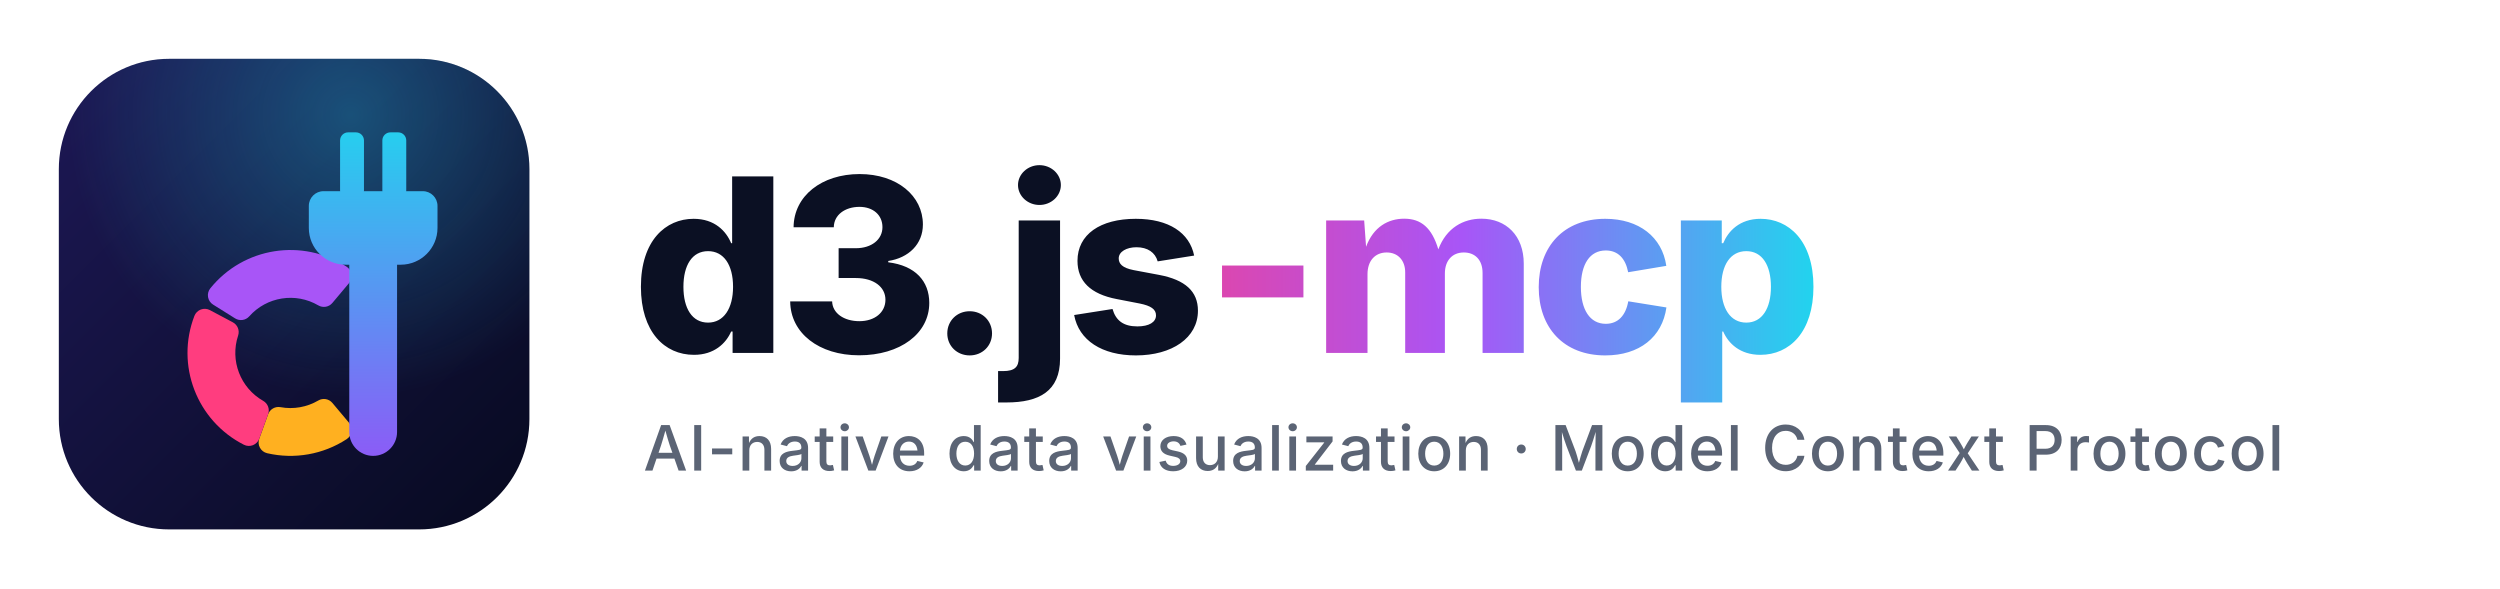
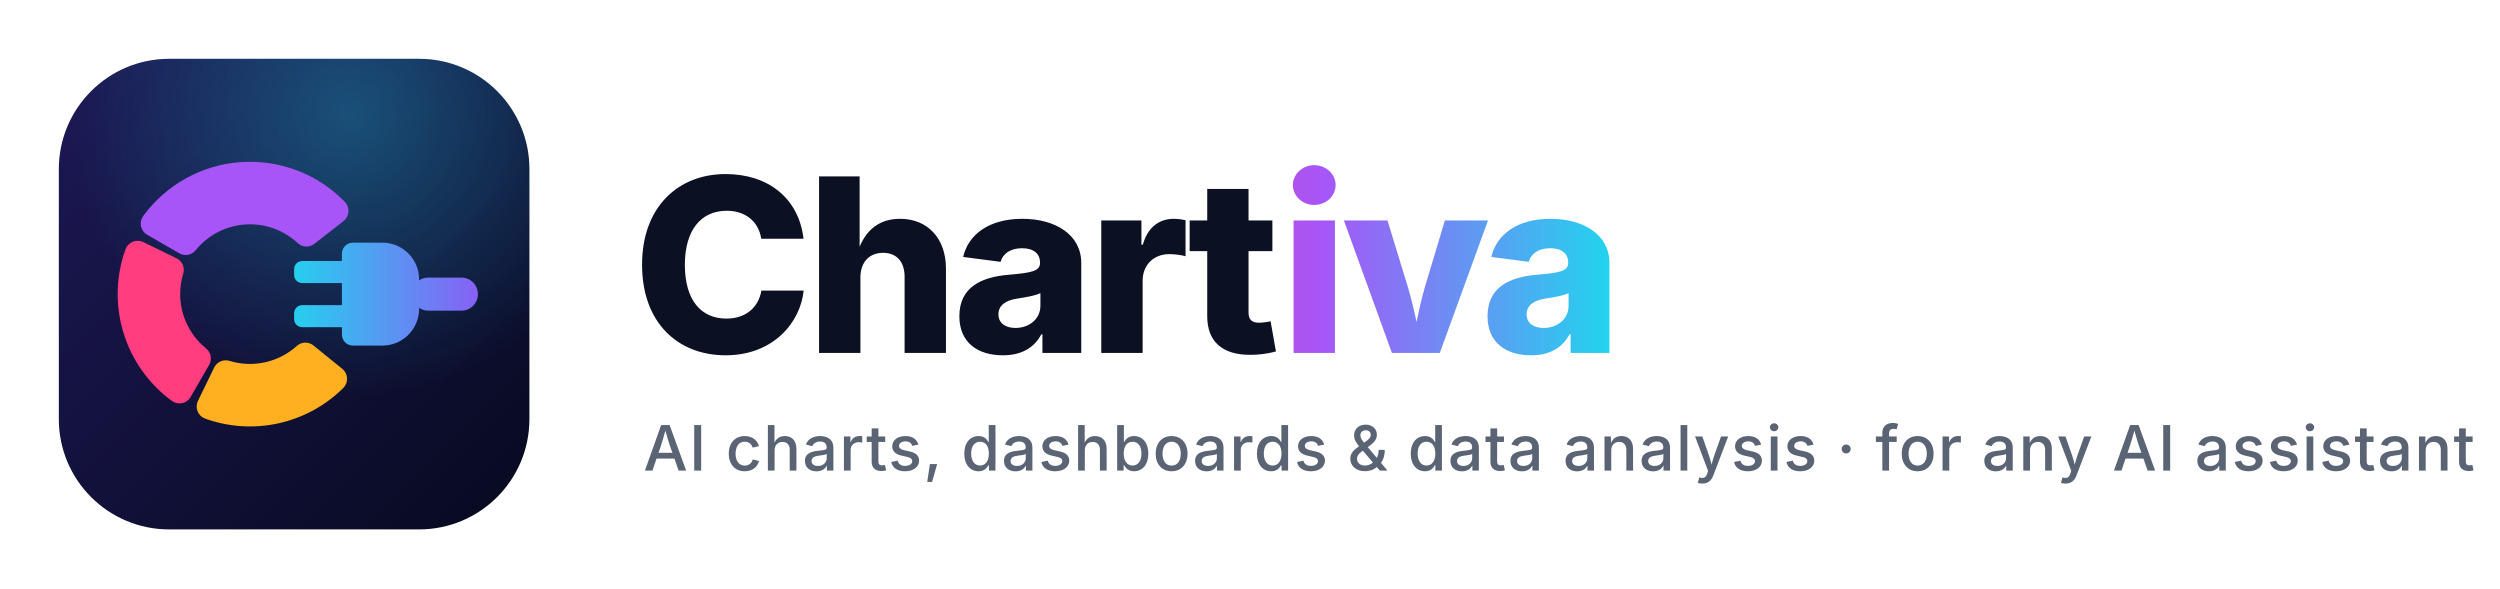
<svg xmlns="http://www.w3.org/2000/svg" viewBox="0 0 680 160" role="img" aria-labelledby="t d">
  <g transform="translate(16 16)">
    <defs>
      <linearGradient id="m-tile" x1="0" y1="0" x2="1" y2="1">
        <stop offset="0" stop-color="#1D1856" />
        <stop offset="1" stop-color="#070A1F" />
      </linearGradient>
      <radialGradient id="m-glow" cx="0.62" cy="0.12" r="0.6">
        <stop offset="0" stop-color="#22D3EE" stop-opacity="0.32" />
        <stop offset="1" stop-color="#22D3EE" stop-opacity="0" />
      </radialGradient>
-       <linearGradient id="m-stem" gradientUnits="userSpaceOnUse" x1="0" y1="108" x2="0" y2="16">
+       <linearGradient id="m-stem" gradientUnits="userSpaceOnUse" x1="116" y1="0" x2="62" y2="0">
        <stop offset="0" stop-color="#8B5CF6" />
        <stop offset="1" stop-color="#22D3EE" />
      </linearGradient>
    </defs>
    <rect width="128" height="128" rx="30" fill="url(#m-tile)" />
    <rect width="128" height="128" rx="30" fill="url(#m-glow)" />
-     <g transform="translate(17 0)">
-       <g transform="translate(46 80)">
-         <path fill="#FFB020" d="M15.95,19.01A3,3,0,0,1,15.29,23.45A28,28,0,0,1,-6.35,27.27A3,3,0,0,1,-8.48,23.32L-6.07,16.67A3,3,0,0,1,-2.70,14.75A15,15,0,0,0,7.59,12.93A3,3,0,0,1,11.40,13.59Z" />
-         <path fill="#FF3D7F" d="M-8.48,23.32A3,3,0,0,1,-12.66,24.97A28,28,0,0,1,-26.12,-10.08A3,3,0,0,1,-21.91,-11.65L-15.67,-8.33A3,3,0,0,1,-14.23,-4.73A15,15,0,0,0,-7.40,13.04A3,3,0,0,1,-6.07,16.67Z" />
-         <path fill="#A855F7" d="M-21.04,-13.15A3,3,0,0,1,-21.79,-17.58A28,28,0,0,1,15.29,-23.45A3,3,0,0,1,15.95,-19.01L11.40,-13.59A3,3,0,0,1,7.59,-12.93A15,15,0,0,0,-11.21,-9.95A3,3,0,0,1,-15.05,-9.40Z" />
-       </g>
-       <rect x="62" y="44" width="13" height="64" rx="6.5" fill="url(#m-stem)" />
-       <path d="M55 36 h27 a4 4 0 0 1 4 4 v6 a10 10 0 0 1 -10 10 h-15 a10 10 0 0 1 -10 -10 v-6 a4 4 0 0 1 4 -4 z" fill="url(#m-stem)" />
-       <rect x="59.5" y="20" width="6.5" height="18" rx="2.2" fill="url(#m-stem)" />
-       <rect x="71" y="20" width="6.5" height="18" rx="2.2" fill="url(#m-stem)" />
+     <g transform="translate(52 64)">
+       <path fill="#FFB020" d="M25.11,20.33A3.5,3.5,0,0,1,25.37,25.53A36,36,0,0,1,-12.20,33.86A3.5,3.5,0,0,1,-14.16,29.04L-9.74,19.97A3.5,3.5,0,0,1,-5.57,18.16A19,19,0,0,0,12.72,14.10A3.5,3.5,0,0,1,17.27,13.98Z" />
+       <path fill="#FF3D7F" d="M-16.15,27.98A3.5,3.5,0,0,1,-21.25,29.05A36,36,0,0,1,-33.86,-12.20A3.5,3.5,0,0,1,-29.04,-14.16L-19.97,-9.74A3.5,3.5,0,0,1,-18.16,-5.57A19,19,0,0,0,-11.94,14.77A3.5,3.5,0,0,1,-11.11,19.24Z" />
+       <path fill="#A855F7" d="M-27.98,-16.15A3.5,3.5,0,0,1,-29.05,-21.25A36,36,0,0,1,25.81,-25.09A3.5,3.5,0,0,1,25.46,-19.89L17.51,-13.68A3.5,3.5,0,0,1,12.97,-13.88A19,19,0,0,0,-14.77,-11.94A3.5,3.5,0,0,1,-19.24,-11.11Z" />
    </g>
+     <rect x="64" y="55" width="18" height="6" rx="2.2" fill="url(#m-stem)" />
+     <rect x="64" y="67" width="18" height="6" rx="2.2" fill="url(#m-stem)" />
+     <path d="M80 50 h8 a10 10 0 0 1 10 10 v8 a10 10 0 0 1 -10 10 h-8 a3 3 0 0 1 -3 -3 v-22 a3 3 0 0 1 3 -3 z" fill="url(#m-stem)" />
+     <rect x="96" y="59.5" width="18" height="9" rx="4.5" fill="url(#m-stem)" />
  </g>
  <defs>
    <linearGradient id="word" x1="0" y1="0" x2="1" y2="0">
      <stop offset="0" stop-color="#FFB020" />
      <stop offset="0.35" stop-color="#FF3D7F" />
      <stop offset="0.7" stop-color="#A855F7" />
      <stop offset="1" stop-color="#22D3EE" />
    </linearGradient>
  </defs>
  <g font-family="Inter, 'SF Pro Display', 'Segoe UI', 'Helvetica Neue', Arial, sans-serif">
-     <text x="172" y="96" font-size="66" font-weight="800" letter-spacing="-2" fill="#0B1023">d3.js<tspan fill="url(#word)">-mcp</tspan>
+     <text x="172" y="96" font-size="66" font-weight="800" letter-spacing="-2" fill="#0B1023">Chart<tspan fill="url(#word)">iva</tspan>
    </text>
-     <text x="175" y="128" font-size="17" font-weight="500" letter-spacing="0.4" fill="#5B6475">AI-native data visualization · Model Context Protocol</text>
+     <text x="175" y="128" font-size="17" font-weight="500" letter-spacing="0.4" fill="#5B6475">AI charts, dashboards &amp; data analysis · for any AI assistant</text>
  </g>
</svg>
